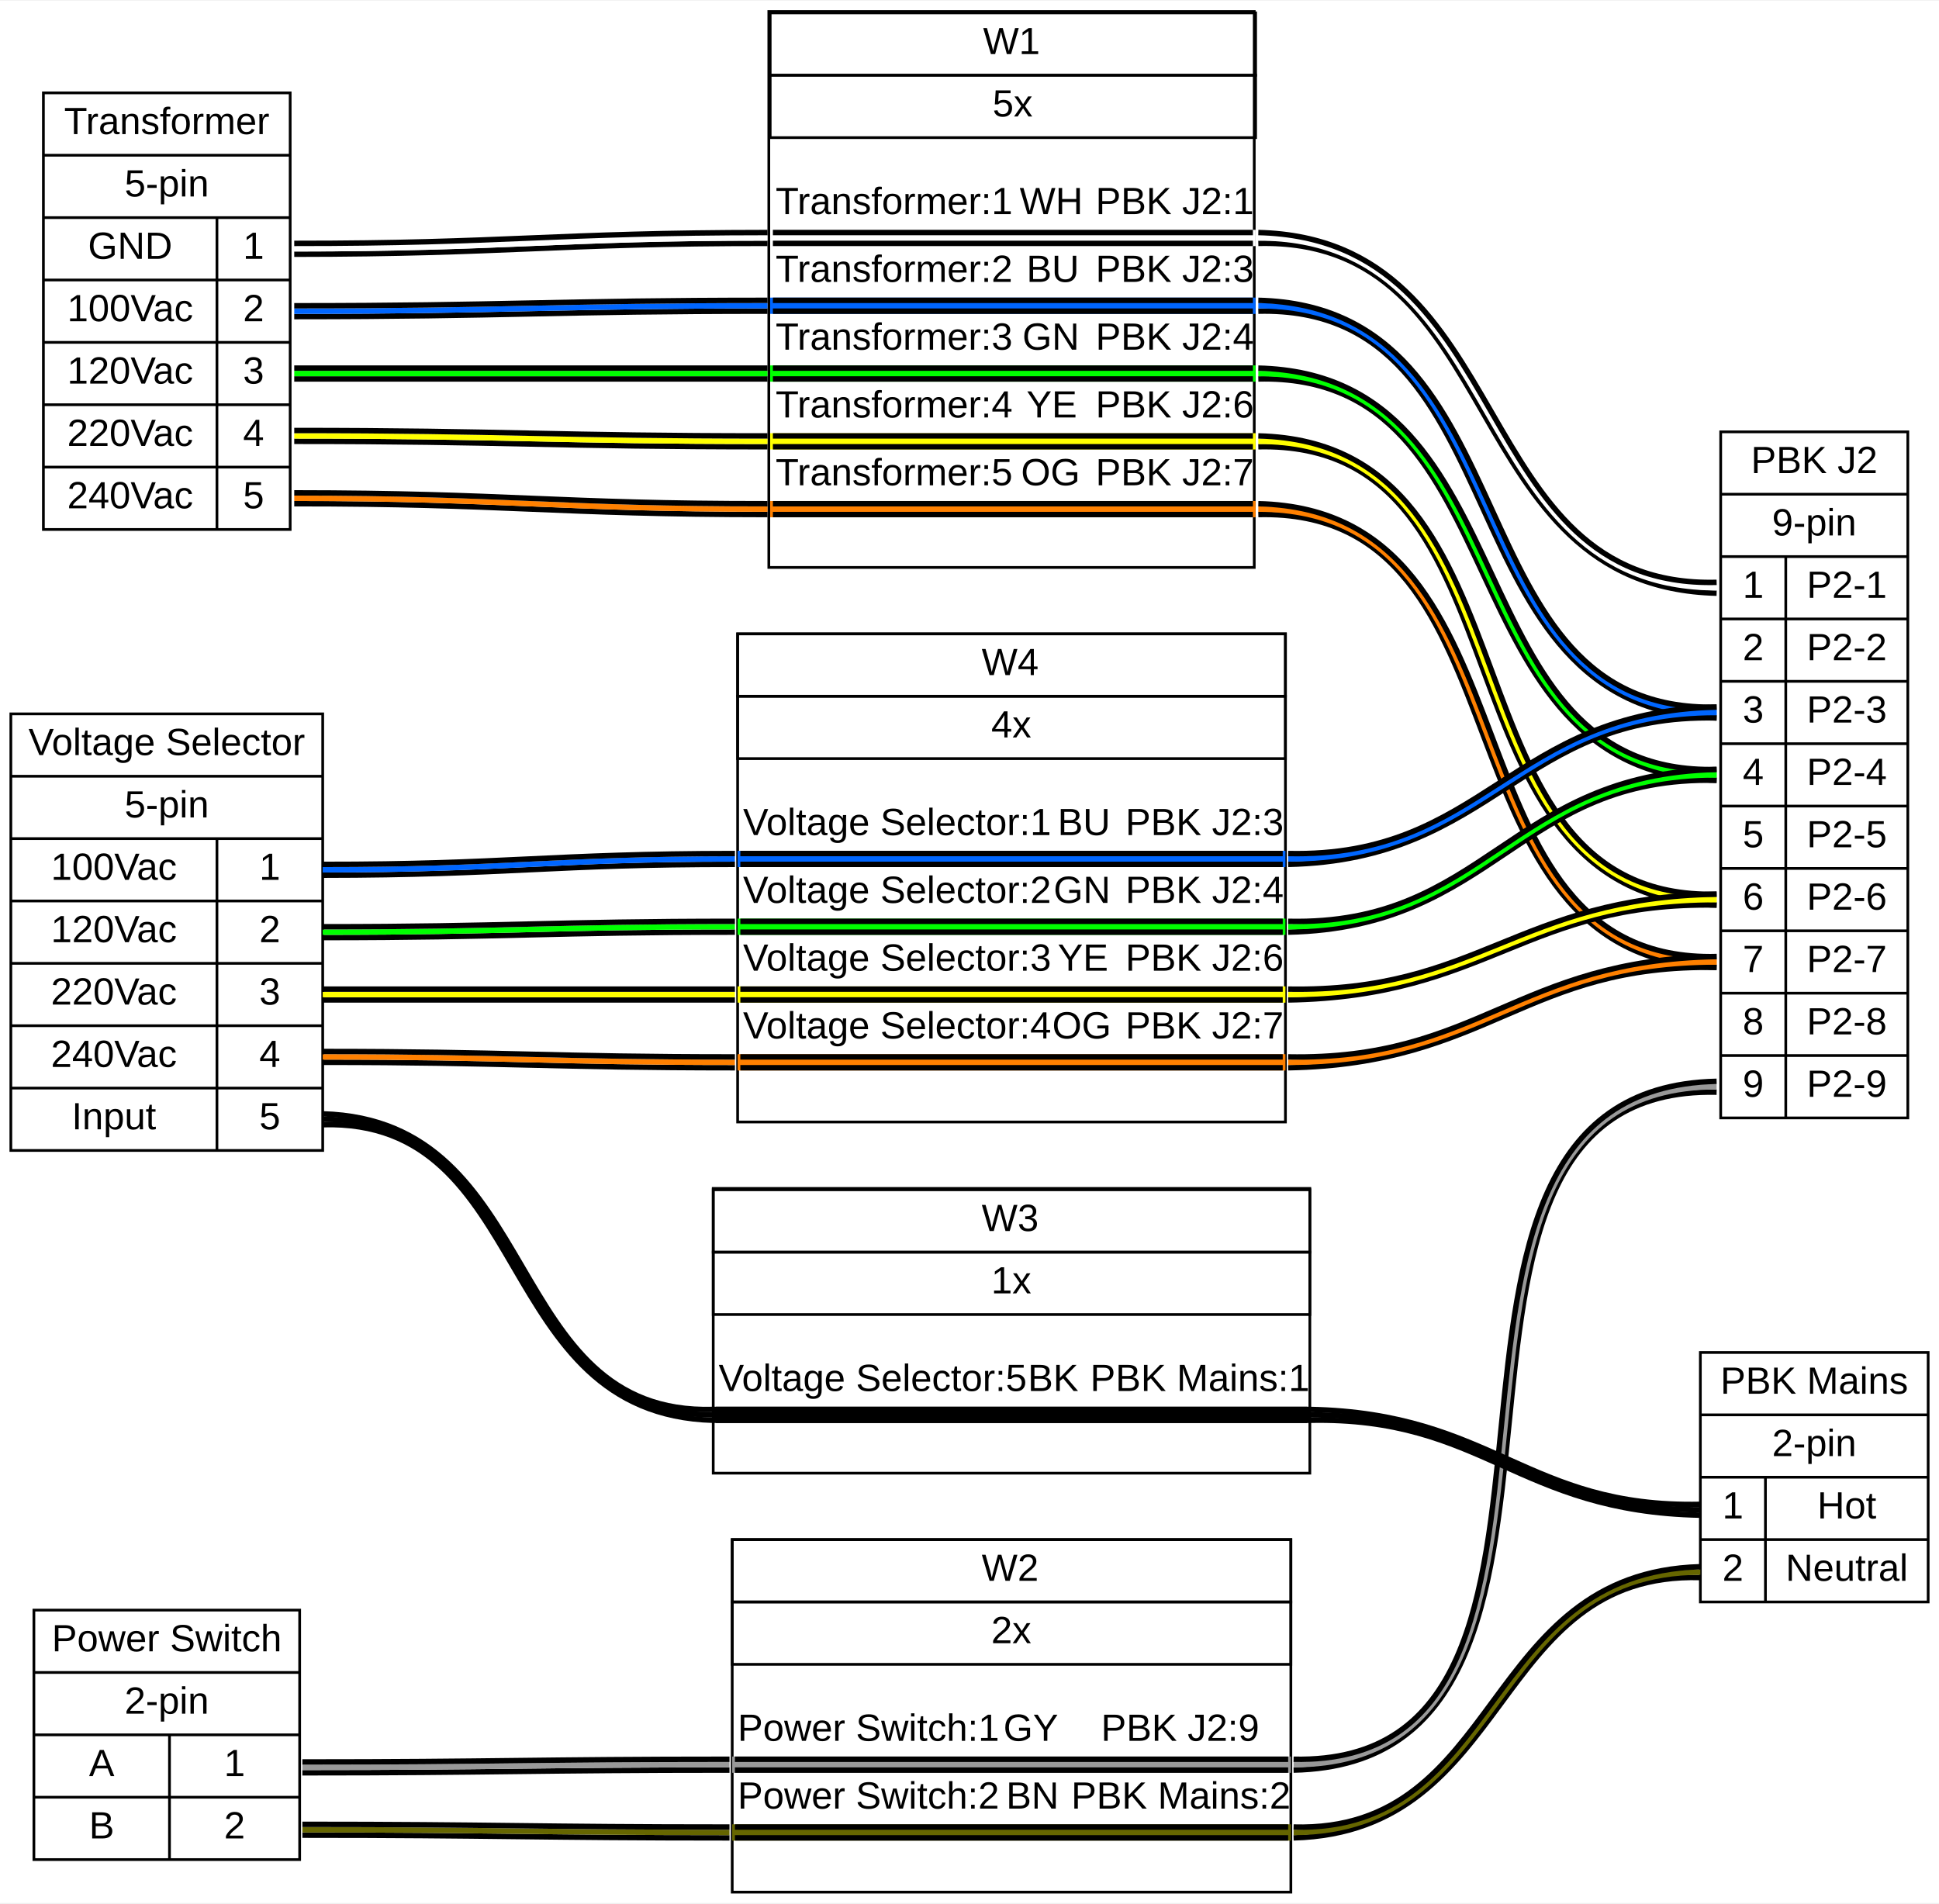
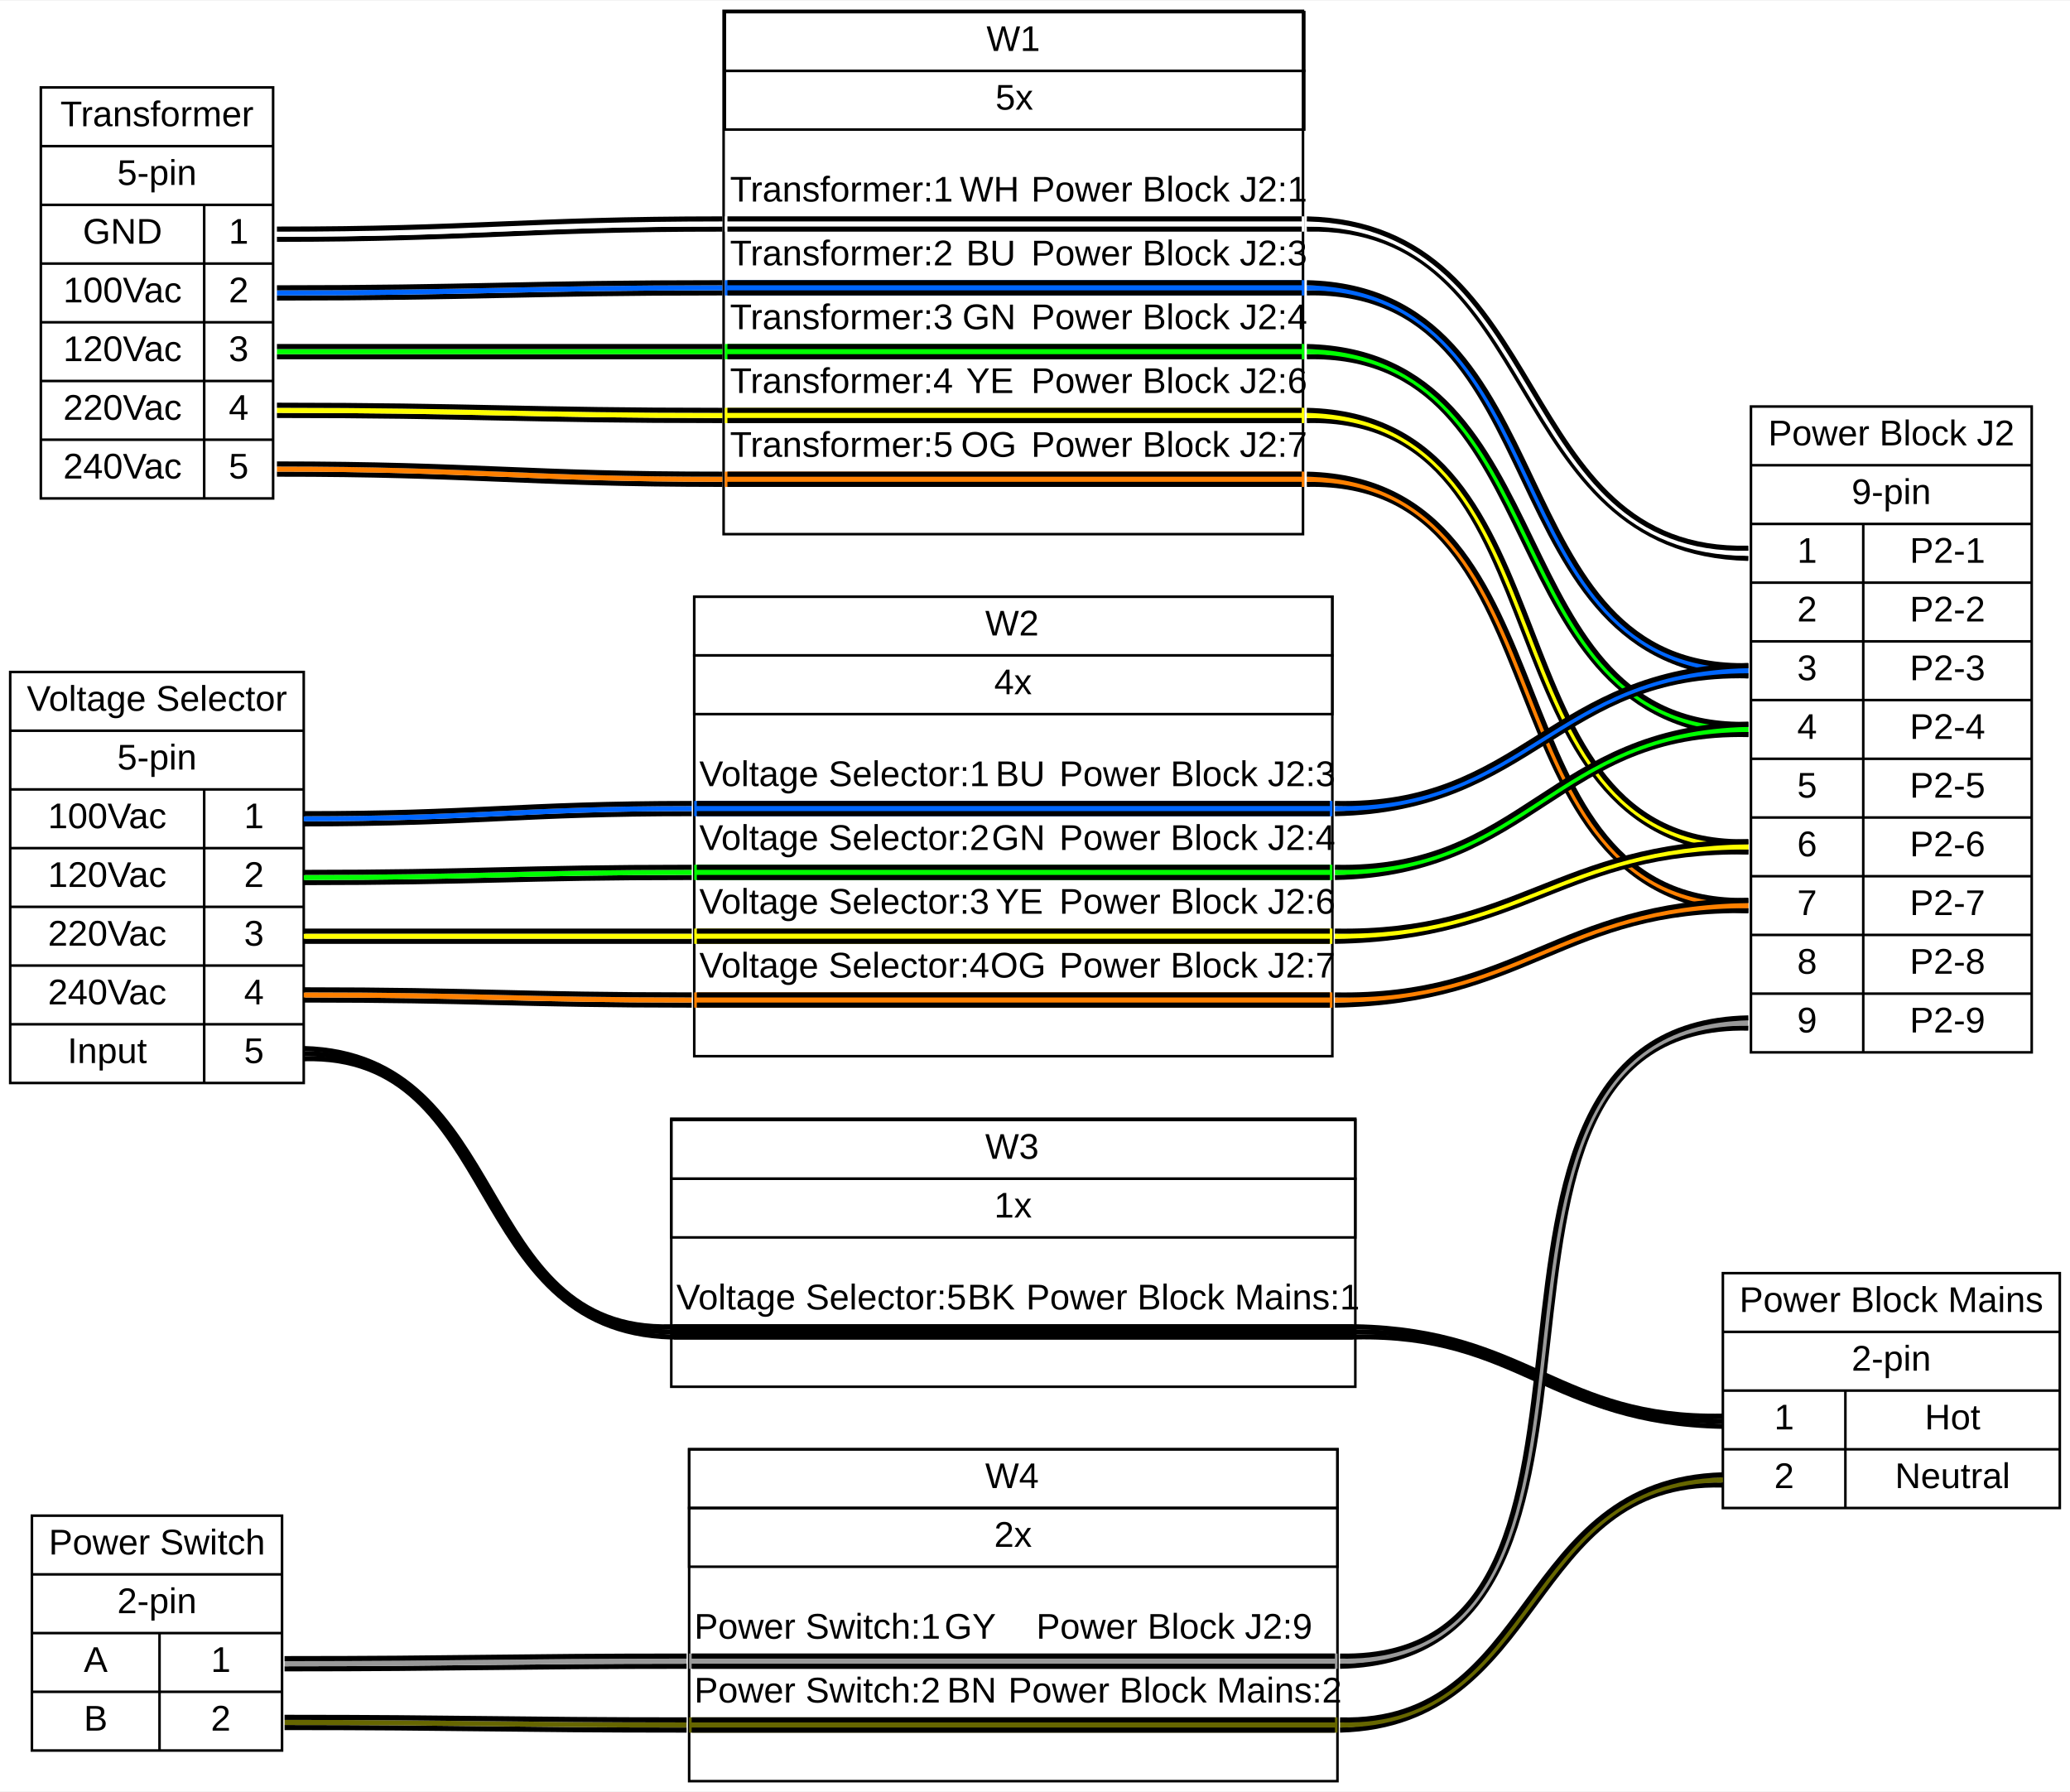
- <svg xmlns="http://www.w3.org/2000/svg" width="715pt" height="702pt" viewBox="0.00 0.00 715.00 701.50">
+ <svg xmlns="http://www.w3.org/2000/svg" width="811pt" height="702pt" viewBox="0.00 0.00 811.00 701.50">
  <g id="graph0" class="graph" transform="scale(1 1) rotate(0) translate(4 697.5)">
-     <polygon fill="white" stroke="transparent" points="-4,4 -4,-697.5 711,-697.5 711,4 -4,4" />
+     <polygon fill="white" stroke="transparent" points="-4,4 -4,-697.5 807,-697.5 807,4 -4,4" />
    <g id="node1" class="node">
-       <polygon fill="white" stroke="black" points="623,-107 623,-199 707,-199 707,-107 623,-107" />
-       <text text-anchor="middle" x="665" y="-183.8" font-family="arial" font-size="14.00">PBK Mains</text>
-       <polyline fill="none" stroke="black" points="623,-176 707,-176 " />
-       <text text-anchor="middle" x="665" y="-160.8" font-family="arial" font-size="14.00">2-pin</text>
-       <polyline fill="none" stroke="black" points="623,-153 707,-153 " />
-       <text text-anchor="middle" x="635" y="-137.8" font-family="arial" font-size="14.00">1</text>
-       <polyline fill="none" stroke="black" points="623,-130 647,-130 " />
-       <text text-anchor="middle" x="635" y="-114.8" font-family="arial" font-size="14.00">2</text>
-       <polyline fill="none" stroke="black" points="647,-107 647,-153 " />
-       <text text-anchor="middle" x="677" y="-137.8" font-family="arial" font-size="14.00">Hot</text>
-       <polyline fill="none" stroke="black" points="647,-130 707,-130 " />
-       <text text-anchor="middle" x="677" y="-114.8" font-family="arial" font-size="14.00">Neutral</text>
+       <polygon fill="white" stroke="black" points="671,-107 671,-199 803,-199 803,-107 671,-107" />
+       <text text-anchor="middle" x="737" y="-183.8" font-family="arial" font-size="14.00">Power Block Mains</text>
+       <polyline fill="none" stroke="black" points="671,-176 803,-176 " />
+       <text text-anchor="middle" x="737" y="-160.8" font-family="arial" font-size="14.00">2-pin</text>
+       <polyline fill="none" stroke="black" points="671,-153 803,-153 " />
+       <text text-anchor="middle" x="695" y="-137.8" font-family="arial" font-size="14.00">1</text>
+       <polyline fill="none" stroke="black" points="671,-130 719,-130 " />
+       <text text-anchor="middle" x="695" y="-114.8" font-family="arial" font-size="14.00">2</text>
+       <polyline fill="none" stroke="black" points="719,-107 719,-153 " />
+       <text text-anchor="middle" x="761" y="-137.8" font-family="arial" font-size="14.00">Hot</text>
+       <polyline fill="none" stroke="black" points="719,-130 803,-130 " />
+       <text text-anchor="middle" x="761" y="-114.8" font-family="arial" font-size="14.00">Neutral</text>
    </g>
    <g id="node2" class="node">
-       <polygon fill="white" stroke="black" points="630.5,-285.5 630.5,-538.5 699.5,-538.5 699.5,-285.5 630.5,-285.5" />
-       <text text-anchor="middle" x="665" y="-523.3" font-family="arial" font-size="14.00">PBK J2</text>
-       <polyline fill="none" stroke="black" points="630.5,-515.5 699.5,-515.5 " />
-       <text text-anchor="middle" x="665" y="-500.3" font-family="arial" font-size="14.00">9-pin</text>
-       <polyline fill="none" stroke="black" points="630.5,-492.5 699.5,-492.5 " />
-       <text text-anchor="middle" x="642.5" y="-477.3" font-family="arial" font-size="14.00">1</text>
-       <polyline fill="none" stroke="black" points="630.5,-469.5 654.5,-469.5 " />
-       <text text-anchor="middle" x="642.5" y="-454.3" font-family="arial" font-size="14.00">2</text>
-       <polyline fill="none" stroke="black" points="630.5,-446.5 654.5,-446.5 " />
-       <text text-anchor="middle" x="642.5" y="-431.3" font-family="arial" font-size="14.00">3</text>
-       <polyline fill="none" stroke="black" points="630.5,-423.5 654.5,-423.5 " />
-       <text text-anchor="middle" x="642.5" y="-408.3" font-family="arial" font-size="14.00">4</text>
-       <polyline fill="none" stroke="black" points="630.5,-400.5 654.5,-400.5 " />
-       <text text-anchor="middle" x="642.5" y="-385.3" font-family="arial" font-size="14.00">5</text>
-       <polyline fill="none" stroke="black" points="630.5,-377.5 654.5,-377.5 " />
-       <text text-anchor="middle" x="642.5" y="-362.3" font-family="arial" font-size="14.00">6</text>
-       <polyline fill="none" stroke="black" points="630.5,-354.5 654.5,-354.5 " />
-       <text text-anchor="middle" x="642.5" y="-339.3" font-family="arial" font-size="14.00">7</text>
-       <polyline fill="none" stroke="black" points="630.5,-331.5 654.5,-331.5 " />
-       <text text-anchor="middle" x="642.5" y="-316.3" font-family="arial" font-size="14.00">8</text>
-       <polyline fill="none" stroke="black" points="630.5,-308.5 654.5,-308.5 " />
-       <text text-anchor="middle" x="642.5" y="-293.3" font-family="arial" font-size="14.00">9</text>
-       <polyline fill="none" stroke="black" points="654.5,-285.5 654.5,-492.5 " />
-       <text text-anchor="middle" x="677" y="-477.3" font-family="arial" font-size="14.00">P2-1</text>
-       <polyline fill="none" stroke="black" points="654.5,-469.5 699.5,-469.5 " />
-       <text text-anchor="middle" x="677" y="-454.3" font-family="arial" font-size="14.00">P2-2</text>
-       <polyline fill="none" stroke="black" points="654.5,-446.5 699.5,-446.5 " />
-       <text text-anchor="middle" x="677" y="-431.3" font-family="arial" font-size="14.00">P2-3</text>
-       <polyline fill="none" stroke="black" points="654.5,-423.5 699.5,-423.5 " />
-       <text text-anchor="middle" x="677" y="-408.3" font-family="arial" font-size="14.00">P2-4</text>
-       <polyline fill="none" stroke="black" points="654.5,-400.5 699.5,-400.5 " />
-       <text text-anchor="middle" x="677" y="-385.3" font-family="arial" font-size="14.00">P2-5</text>
-       <polyline fill="none" stroke="black" points="654.5,-377.5 699.5,-377.5 " />
-       <text text-anchor="middle" x="677" y="-362.3" font-family="arial" font-size="14.00">P2-6</text>
-       <polyline fill="none" stroke="black" points="654.5,-354.5 699.5,-354.5 " />
-       <text text-anchor="middle" x="677" y="-339.3" font-family="arial" font-size="14.00">P2-7</text>
-       <polyline fill="none" stroke="black" points="654.5,-331.5 699.5,-331.5 " />
-       <text text-anchor="middle" x="677" y="-316.3" font-family="arial" font-size="14.00">P2-8</text>
-       <polyline fill="none" stroke="black" points="654.5,-308.5 699.5,-308.5 " />
-       <text text-anchor="middle" x="677" y="-293.3" font-family="arial" font-size="14.00">P2-9</text>
+       <polygon fill="white" stroke="black" points="682,-285.5 682,-538.5 792,-538.5 792,-285.5 682,-285.5" />
+       <text text-anchor="middle" x="737" y="-523.3" font-family="arial" font-size="14.00">Power Block J2</text>
+       <polyline fill="none" stroke="black" points="682,-515.5 792,-515.5 " />
+       <text text-anchor="middle" x="737" y="-500.3" font-family="arial" font-size="14.00">9-pin</text>
+       <polyline fill="none" stroke="black" points="682,-492.5 792,-492.5 " />
+       <text text-anchor="middle" x="704" y="-477.3" font-family="arial" font-size="14.00">1</text>
+       <polyline fill="none" stroke="black" points="682,-469.5 726,-469.5 " />
+       <text text-anchor="middle" x="704" y="-454.3" font-family="arial" font-size="14.00">2</text>
+       <polyline fill="none" stroke="black" points="682,-446.5 726,-446.5 " />
+       <text text-anchor="middle" x="704" y="-431.3" font-family="arial" font-size="14.00">3</text>
+       <polyline fill="none" stroke="black" points="682,-423.5 726,-423.5 " />
+       <text text-anchor="middle" x="704" y="-408.3" font-family="arial" font-size="14.00">4</text>
+       <polyline fill="none" stroke="black" points="682,-400.5 726,-400.5 " />
+       <text text-anchor="middle" x="704" y="-385.3" font-family="arial" font-size="14.00">5</text>
+       <polyline fill="none" stroke="black" points="682,-377.5 726,-377.5 " />
+       <text text-anchor="middle" x="704" y="-362.3" font-family="arial" font-size="14.00">6</text>
+       <polyline fill="none" stroke="black" points="682,-354.5 726,-354.5 " />
+       <text text-anchor="middle" x="704" y="-339.3" font-family="arial" font-size="14.00">7</text>
+       <polyline fill="none" stroke="black" points="682,-331.5 726,-331.5 " />
+       <text text-anchor="middle" x="704" y="-316.3" font-family="arial" font-size="14.00">8</text>
+       <polyline fill="none" stroke="black" points="682,-308.5 726,-308.5 " />
+       <text text-anchor="middle" x="704" y="-293.3" font-family="arial" font-size="14.00">9</text>
+       <polyline fill="none" stroke="black" points="726,-285.5 726,-492.5 " />
+       <text text-anchor="middle" x="759" y="-477.3" font-family="arial" font-size="14.00">P2-1</text>
+       <polyline fill="none" stroke="black" points="726,-469.5 792,-469.5 " />
+       <text text-anchor="middle" x="759" y="-454.3" font-family="arial" font-size="14.00">P2-2</text>
+       <polyline fill="none" stroke="black" points="726,-446.5 792,-446.5 " />
+       <text text-anchor="middle" x="759" y="-431.3" font-family="arial" font-size="14.00">P2-3</text>
+       <polyline fill="none" stroke="black" points="726,-423.5 792,-423.5 " />
+       <text text-anchor="middle" x="759" y="-408.3" font-family="arial" font-size="14.00">P2-4</text>
+       <polyline fill="none" stroke="black" points="726,-400.5 792,-400.5 " />
+       <text text-anchor="middle" x="759" y="-385.3" font-family="arial" font-size="14.00">P2-5</text>
+       <polyline fill="none" stroke="black" points="726,-377.5 792,-377.5 " />
+       <text text-anchor="middle" x="759" y="-362.3" font-family="arial" font-size="14.00">P2-6</text>
+       <polyline fill="none" stroke="black" points="726,-354.5 792,-354.5 " />
+       <text text-anchor="middle" x="759" y="-339.3" font-family="arial" font-size="14.00">P2-7</text>
+       <polyline fill="none" stroke="black" points="726,-331.5 792,-331.5 " />
+       <text text-anchor="middle" x="759" y="-316.3" font-family="arial" font-size="14.00">P2-8</text>
+       <polyline fill="none" stroke="black" points="726,-308.5 792,-308.5 " />
+       <text text-anchor="middle" x="759" y="-293.3" font-family="arial" font-size="14.00">P2-9</text>
    </g>
    <g id="node3" class="node">
      <polygon fill="white" stroke="black" points="12,-502.5 12,-663.5 103,-663.5 103,-502.5 12,-502.5" />
      <text text-anchor="middle" x="57.5" y="-648.3" font-family="arial" font-size="14.00">Transformer</text>
      <polyline fill="none" stroke="black" points="12,-640.5 103,-640.5 " />
      <text text-anchor="middle" x="57.5" y="-625.3" font-family="arial" font-size="14.00">5-pin</text>
      <polyline fill="none" stroke="black" points="12,-617.5 103,-617.5 " />
      <text text-anchor="middle" x="44" y="-602.3" font-family="arial" font-size="14.00">GND</text>
      <polyline fill="none" stroke="black" points="12,-594.5 76,-594.5 " />
      <text text-anchor="middle" x="44" y="-579.3" font-family="arial" font-size="14.00">100Vac</text>
      <polyline fill="none" stroke="black" points="12,-571.5 76,-571.5 " />
      <text text-anchor="middle" x="44" y="-556.3" font-family="arial" font-size="14.00">120Vac</text>
      <polyline fill="none" stroke="black" points="12,-548.5 76,-548.5 " />
      <text text-anchor="middle" x="44" y="-533.3" font-family="arial" font-size="14.00">220Vac</text>
      <polyline fill="none" stroke="black" points="12,-525.5 76,-525.5 " />
      <text text-anchor="middle" x="44" y="-510.3" font-family="arial" font-size="14.00">240Vac</text>
      <polyline fill="none" stroke="black" points="76,-502.5 76,-617.5 " />
      <text text-anchor="middle" x="89.5" y="-602.3" font-family="arial" font-size="14.00">1</text>
      <polyline fill="none" stroke="black" points="76,-594.5 103,-594.5 " />
      <text text-anchor="middle" x="89.5" y="-579.3" font-family="arial" font-size="14.00">2</text>
      <polyline fill="none" stroke="black" points="76,-571.5 103,-571.5 " />
      <text text-anchor="middle" x="89.5" y="-556.3" font-family="arial" font-size="14.00">3</text>
      <polyline fill="none" stroke="black" points="76,-548.5 103,-548.5 " />
      <text text-anchor="middle" x="89.5" y="-533.3" font-family="arial" font-size="14.00">4</text>
      <polyline fill="none" stroke="black" points="76,-525.5 103,-525.5 " />
      <text text-anchor="middle" x="89.5" y="-510.3" font-family="arial" font-size="14.00">5</text>
    </g>
    <g id="node6" class="node">
-       <polygon fill="none" stroke="black" points="458.5,-693.5 279.5,-693.5 279.5,-488.5 458.5,-488.5 458.5,-693.5" />
-       <polygon fill="none" stroke="black" points="280,-670 280,-693 459,-693 459,-670 280,-670" />
-       <text text-anchor="start" x="358.5" y="-677.8" font-family="arial" font-size="14.00">W1</text>
-       <polygon fill="none" stroke="black" points="280,-647 280,-670 459,-670 459,-647 280,-647" />
-       <text text-anchor="start" x="362" y="-654.8" font-family="arial" font-size="14.00">5x</text>
-       <text text-anchor="start" x="367.5" y="-635.8" font-family="arial" font-size="14.00"> </text>
+       <polygon fill="none" stroke="black" points="506.5,-693.5 279.5,-693.5 279.5,-488.5 506.5,-488.5 506.5,-693.5" />
+       <polygon fill="none" stroke="black" points="280,-670 280,-693 507,-693 507,-670 280,-670" />
+       <text text-anchor="start" x="382.5" y="-677.8" font-family="arial" font-size="14.00">W1</text>
+       <polygon fill="none" stroke="black" points="280,-647 280,-670 507,-670 507,-647 280,-647" />
+       <text text-anchor="start" x="386" y="-654.8" font-family="arial" font-size="14.00">5x</text>
+       <text text-anchor="start" x="391.5" y="-635.8" font-family="arial" font-size="14.00"> </text>
      <text text-anchor="start" x="282" y="-618.8" font-family="arial" font-size="14.00">Transformer:1</text>
      <text text-anchor="start" x="372" y="-618.8" font-family="arial" font-size="14.00">WH</text>
-       <text text-anchor="start" x="400" y="-618.8" font-family="arial" font-size="14.00">PBK J2:1</text>
-       <polygon fill="#ffffff" stroke="transparent" points="280,-607 280,-613 459,-613 459,-607 280,-607" />
-       <polyline fill="none" stroke="black" stroke-width="2" points="281,-608 458,-608 " />
-       <polyline fill="none" stroke="black" stroke-width="2" points="458,-612 281,-612 " />
+       <text text-anchor="start" x="400" y="-618.8" font-family="arial" font-size="14.00">Power Block J2:1</text>
+       <polygon fill="#ffffff" stroke="transparent" points="280,-607 280,-613 507,-613 507,-607 280,-607" />
+       <polyline fill="none" stroke="black" stroke-width="2" points="281,-608 506,-608 " />
+       <polyline fill="none" stroke="black" stroke-width="2" points="506,-612 281,-612 " />
      <text text-anchor="start" x="282" y="-593.8" font-family="arial" font-size="14.00">Transformer:2</text>
      <text text-anchor="start" x="374.5" y="-593.8" font-family="arial" font-size="14.00">BU</text>
-       <text text-anchor="start" x="400" y="-593.8" font-family="arial" font-size="14.00">PBK J2:3</text>
-       <polygon fill="#0066ff" stroke="transparent" stroke-width="2" points="280,-582 280,-588 459,-588 459,-582 280,-582" />
-       <polyline fill="none" stroke="black" stroke-width="2" points="281,-583 458,-583 " />
-       <polyline fill="none" stroke="black" stroke-width="2" points="458,-587 281,-587 " />
+       <text text-anchor="start" x="400" y="-593.8" font-family="arial" font-size="14.00">Power Block J2:3</text>
+       <polygon fill="#0066ff" stroke="transparent" stroke-width="2" points="280,-582 280,-588 507,-588 507,-582 280,-582" />
+       <polyline fill="none" stroke="black" stroke-width="2" points="281,-583 506,-583 " />
+       <polyline fill="none" stroke="black" stroke-width="2" points="506,-587 281,-587 " />
      <text text-anchor="start" x="282" y="-568.8" font-family="arial" font-size="14.00">Transformer:3</text>
      <text text-anchor="start" x="373" y="-568.8" font-family="arial" font-size="14.00">GN</text>
-       <text text-anchor="start" x="400" y="-568.8" font-family="arial" font-size="14.00">PBK J2:4</text>
-       <polygon fill="#00ff00" stroke="transparent" stroke-width="2" points="280,-557 280,-563 459,-563 459,-557 280,-557" />
-       <polyline fill="none" stroke="black" stroke-width="2" points="281,-558 458,-558 " />
-       <polyline fill="none" stroke="black" stroke-width="2" points="458,-562 281,-562 " />
+       <text text-anchor="start" x="400" y="-568.8" font-family="arial" font-size="14.00">Power Block J2:4</text>
+       <polygon fill="#00ff00" stroke="transparent" stroke-width="2" points="280,-557 280,-563 507,-563 507,-557 280,-557" />
+       <polyline fill="none" stroke="black" stroke-width="2" points="281,-558 506,-558 " />
+       <polyline fill="none" stroke="black" stroke-width="2" points="506,-562 281,-562 " />
      <text text-anchor="start" x="282" y="-543.8" font-family="arial" font-size="14.00">Transformer:4</text>
      <text text-anchor="start" x="374.5" y="-543.8" font-family="arial" font-size="14.00">YE</text>
-       <text text-anchor="start" x="400" y="-543.8" font-family="arial" font-size="14.00">PBK J2:6</text>
-       <polygon fill="#ffff00" stroke="transparent" stroke-width="2" points="280,-532 280,-538 459,-538 459,-532 280,-532" />
-       <polyline fill="none" stroke="black" stroke-width="2" points="281,-533 458,-533 " />
-       <polyline fill="none" stroke="black" stroke-width="2" points="458,-537 281,-537 " />
+       <text text-anchor="start" x="400" y="-543.8" font-family="arial" font-size="14.00">Power Block J2:6</text>
+       <polygon fill="#ffff00" stroke="transparent" stroke-width="2" points="280,-532 280,-538 507,-538 507,-532 280,-532" />
+       <polyline fill="none" stroke="black" stroke-width="2" points="281,-533 506,-533 " />
+       <polyline fill="none" stroke="black" stroke-width="2" points="506,-537 281,-537 " />
      <text text-anchor="start" x="282" y="-518.8" font-family="arial" font-size="14.00">Transformer:5</text>
      <text text-anchor="start" x="372.5" y="-518.8" font-family="arial" font-size="14.00">OG</text>
-       <text text-anchor="start" x="400" y="-518.8" font-family="arial" font-size="14.00">PBK J2:7</text>
-       <polygon fill="#ff8000" stroke="transparent" stroke-width="2" points="280,-507 280,-513 459,-513 459,-507 280,-507" />
-       <polyline fill="none" stroke="black" stroke-width="2" points="281,-508 458,-508 " />
-       <polyline fill="none" stroke="black" stroke-width="2" points="458,-512 281,-512 " />
+       <text text-anchor="start" x="400" y="-518.8" font-family="arial" font-size="14.00">Power Block J2:7</text>
+       <polygon fill="#ff8000" stroke="transparent" stroke-width="2" points="280,-507 280,-513 507,-513 507,-507 280,-507" />
+       <polyline fill="none" stroke="black" stroke-width="2" points="281,-508 506,-508 " />
+       <polyline fill="none" stroke="black" stroke-width="2" points="506,-512 281,-512 " />
      <text text-anchor="start" x="323" y="-493.8" font-family="arial" font-size="14.00"> </text>
    </g>
    <g id="edge1" class="edge">
      <path fill="none" stroke="#000000" stroke-width="2" d="M104.5,-604C182.48,-604.04 201.83,-608.04 279,-608" />
      <path fill="none" stroke="#ffffff" stroke-width="2" d="M104.5,-606C182.08,-606 201.42,-610 279,-610" />
      <path fill="none" stroke="#000000" stroke-width="2" d="M104.5,-608C181.67,-607.96 201.02,-611.96 279,-612" />
    </g>
    <g id="edge3" class="edge">
      <path fill="none" stroke="#000000" stroke-width="2" d="M104.5,-581C182.27,-581.01 201.64,-583.01 279,-583" />
      <path fill="none" stroke="#0066ff" stroke-width="2" d="M104.5,-583C182.06,-583 201.44,-585 279,-585" />
      <path fill="none" stroke="#000000" stroke-width="2" d="M104.5,-585C181.86,-584.99 201.23,-586.99 279,-587" />
    </g>
    <g id="edge5" class="edge">
      <path fill="none" stroke="#000000" stroke-width="2" d="M104.5,-558C182.06,-558 201.44,-558 279,-558" />
      <path fill="none" stroke="#00ff00" stroke-width="2" d="M104.5,-560C182.06,-560 201.44,-560 279,-560" />
      <path fill="none" stroke="#000000" stroke-width="2" d="M104.5,-562C182.06,-562 201.44,-562 279,-562" />
    </g>
    <g id="edge7" class="edge">
      <path fill="none" stroke="#000000" stroke-width="2" d="M104.5,-535C181.86,-535.01 201.23,-533.01 279,-533" />
      <path fill="none" stroke="#ffff00" stroke-width="2" d="M104.5,-537C182.06,-537 201.44,-535 279,-535" />
      <path fill="none" stroke="#000000" stroke-width="2" d="M104.5,-539C182.27,-538.99 201.64,-536.99 279,-537" />
    </g>
    <g id="edge9" class="edge">
      <path fill="none" stroke="#000000" stroke-width="2" d="M104.5,-512C181.67,-512.04 201.02,-508.04 279,-508" />
      <path fill="none" stroke="#ff8000" stroke-width="2" d="M104.5,-514C182.08,-514 201.42,-510 279,-510" />
      <path fill="none" stroke="#000000" stroke-width="2" d="M104.5,-516C182.48,-515.96 201.83,-511.96 279,-512" />
    </g>
    <g id="node4" class="node">
      <polygon fill="white" stroke="black" points="8.5,-12 8.5,-104 106.5,-104 106.5,-12 8.5,-12" />
      <text text-anchor="middle" x="57.5" y="-88.8" font-family="arial" font-size="14.00">Power Switch</text>
      <polyline fill="none" stroke="black" points="8.5,-81 106.5,-81 " />
      <text text-anchor="middle" x="57.5" y="-65.8" font-family="arial" font-size="14.00">2-pin</text>
      <polyline fill="none" stroke="black" points="8.5,-58 106.5,-58 " />
      <text text-anchor="middle" x="33.5" y="-42.8" font-family="arial" font-size="14.00">A</text>
      <polyline fill="none" stroke="black" points="8.5,-35 58.5,-35 " />
      <text text-anchor="middle" x="33.5" y="-19.8" font-family="arial" font-size="14.00">B</text>
      <polyline fill="none" stroke="black" points="58.5,-12 58.5,-58 " />
      <text text-anchor="middle" x="82.5" y="-42.8" font-family="arial" font-size="14.00">1</text>
      <polyline fill="none" stroke="black" points="58.5,-35 106.5,-35 " />
      <text text-anchor="middle" x="82.5" y="-19.8" font-family="arial" font-size="14.00">2</text>
    </g>
-     <g id="node7" class="node">
-       <polygon fill="none" stroke="black" points="472,-130 266,-130 266,0 472,0 472,-130" />
-       <polygon fill="none" stroke="black" points="266,-107 266,-130 472,-130 472,-107 266,-107" />
-       <text text-anchor="start" x="358" y="-114.8" font-family="arial" font-size="14.00">W2</text>
-       <polygon fill="none" stroke="black" points="266,-84 266,-107 472,-107 472,-84 266,-84" />
-       <text text-anchor="start" x="361.5" y="-91.8" font-family="arial" font-size="14.00">2x</text>
-       <text text-anchor="start" x="367" y="-72.8" font-family="arial" font-size="14.00"> </text>
+     <g id="node9" class="node">
+       <polygon fill="none" stroke="black" points="520,-130 266,-130 266,0 520,0 520,-130" />
+       <polygon fill="none" stroke="black" points="266,-107 266,-130 520,-130 520,-107 266,-107" />
+       <text text-anchor="start" x="382" y="-114.8" font-family="arial" font-size="14.00">W4</text>
+       <polygon fill="none" stroke="black" points="266,-84 266,-107 520,-107 520,-84 266,-84" />
+       <text text-anchor="start" x="385.5" y="-91.8" font-family="arial" font-size="14.00">2x</text>
+       <text text-anchor="start" x="391" y="-72.8" font-family="arial" font-size="14.00"> </text>
      <text text-anchor="start" x="268" y="-55.8" font-family="arial" font-size="14.00">Power Switch:1</text>
      <text text-anchor="start" x="366" y="-55.8" font-family="arial" font-size="14.00">GY</text>
-       <text text-anchor="start" x="402" y="-55.8" font-family="arial" font-size="14.00">PBK J2:9</text>
-       <polygon fill="#999999" stroke="transparent" points="266,-44 266,-50 472,-50 472,-44 266,-44" />
-       <polyline fill="none" stroke="black" stroke-width="2" points="267,-45 471,-45 " />
-       <polyline fill="none" stroke="black" stroke-width="2" points="471,-49 267,-49 " />
+       <text text-anchor="start" x="402" y="-55.8" font-family="arial" font-size="14.00">Power Block J2:9</text>
+       <polygon fill="#999999" stroke="transparent" points="266,-44 266,-50 520,-50 520,-44 266,-44" />
+       <polyline fill="none" stroke="black" stroke-width="2" points="267,-45 519,-45 " />
+       <polyline fill="none" stroke="black" stroke-width="2" points="519,-49 267,-49 " />
      <text text-anchor="start" x="268" y="-30.8" font-family="arial" font-size="14.00">Power Switch:2</text>
      <text text-anchor="start" x="367" y="-30.8" font-family="arial" font-size="14.00">BN</text>
-       <text text-anchor="start" x="391" y="-30.8" font-family="arial" font-size="14.00">PBK Mains:2</text>
-       <polygon fill="#666600" stroke="transparent" stroke-width="2" points="266,-19 266,-25 472,-25 472,-19 266,-19" />
-       <polyline fill="none" stroke="black" stroke-width="2" points="267,-20 471,-20 " />
-       <polyline fill="none" stroke="black" stroke-width="2" points="471,-24 267,-24 " />
+       <text text-anchor="start" x="391" y="-30.8" font-family="arial" font-size="14.00">Power Block Mains:2</text>
+       <polygon fill="#666600" stroke="transparent" stroke-width="2" points="266,-19 266,-25 520,-25 520,-19 266,-19" />
+       <polyline fill="none" stroke="black" stroke-width="2" points="267,-20 519,-20 " />
+       <polyline fill="none" stroke="black" stroke-width="2" points="519,-24 267,-24 " />
      <text text-anchor="start" x="313" y="-5.8" font-family="arial" font-size="14.00"> </text>
    </g>
-     <g id="edge11" class="edge">
+     <g id="edge21" class="edge">
      <path fill="none" stroke="#000000" stroke-width="2" d="M107.5,-44C177.62,-44 195.11,-45 265,-45" />
      <path fill="none" stroke="#999999" stroke-width="2" d="M107.5,-46C177.5,-46 195,-47 265,-47" />
      <path fill="none" stroke="#000000" stroke-width="2" d="M107.5,-48C177.39,-48 194.88,-49 265,-49" />
    </g>
-     <g id="edge13" class="edge">
+     <g id="edge23" class="edge">
      <path fill="none" stroke="#000000" stroke-width="2" d="M107.5,-21C177.39,-21 194.88,-20 265,-20" />
      <path fill="none" stroke="#666600" stroke-width="2" d="M107.5,-23C177.5,-23 195,-22 265,-22" />
      <path fill="none" stroke="#000000" stroke-width="2" d="M107.5,-25C177.62,-25 195.11,-24 265,-24" />
    </g>
    <g id="node5" class="node">
      <polygon fill="white" stroke="black" points="0,-273.5 0,-434.5 115,-434.5 115,-273.5 0,-273.5" />
      <text text-anchor="middle" x="57.5" y="-419.3" font-family="arial" font-size="14.00">Voltage Selector</text>
      <polyline fill="none" stroke="black" points="0,-411.5 115,-411.5 " />
      <text text-anchor="middle" x="57.5" y="-396.3" font-family="arial" font-size="14.00">5-pin</text>
      <polyline fill="none" stroke="black" points="0,-388.5 115,-388.5 " />
      <text text-anchor="middle" x="38" y="-373.3" font-family="arial" font-size="14.00">100Vac</text>
      <polyline fill="none" stroke="black" points="0,-365.5 76,-365.5 " />
      <text text-anchor="middle" x="38" y="-350.3" font-family="arial" font-size="14.00">120Vac</text>
      <polyline fill="none" stroke="black" points="0,-342.5 76,-342.5 " />
      <text text-anchor="middle" x="38" y="-327.3" font-family="arial" font-size="14.00">220Vac</text>
      <polyline fill="none" stroke="black" points="0,-319.5 76,-319.5 " />
      <text text-anchor="middle" x="38" y="-304.3" font-family="arial" font-size="14.00">240Vac</text>
      <polyline fill="none" stroke="black" points="0,-296.5 76,-296.5 " />
      <text text-anchor="middle" x="38" y="-281.3" font-family="arial" font-size="14.00">Input</text>
      <polyline fill="none" stroke="black" points="76,-273.5 76,-388.5 " />
      <text text-anchor="middle" x="95.5" y="-373.3" font-family="arial" font-size="14.00">1</text>
      <polyline fill="none" stroke="black" points="76,-365.5 115,-365.5 " />
      <text text-anchor="middle" x="95.5" y="-350.3" font-family="arial" font-size="14.00">2</text>
      <polyline fill="none" stroke="black" points="76,-342.5 115,-342.5 " />
      <text text-anchor="middle" x="95.5" y="-327.3" font-family="arial" font-size="14.00">3</text>
      <polyline fill="none" stroke="black" points="76,-319.5 115,-319.5 " />
      <text text-anchor="middle" x="95.5" y="-304.3" font-family="arial" font-size="14.00">4</text>
      <polyline fill="none" stroke="black" points="76,-296.5 115,-296.5 " />
      <text text-anchor="middle" x="95.5" y="-281.3" font-family="arial" font-size="14.00">5</text>
    </g>
+     <g id="node7" class="node">
+       <polygon fill="none" stroke="black" points="518,-464 268,-464 268,-284 518,-284 518,-464" />
+       <polygon fill="none" stroke="black" points="268,-441 268,-464 518,-464 518,-441 268,-441" />
+       <text text-anchor="start" x="382" y="-448.8" font-family="arial" font-size="14.00">W2</text>
+       <polygon fill="none" stroke="black" points="268,-418 268,-441 518,-441 518,-418 268,-418" />
+       <text text-anchor="start" x="385.5" y="-425.8" font-family="arial" font-size="14.00">4x</text>
+       <text text-anchor="start" x="391" y="-406.8" font-family="arial" font-size="14.00"> </text>
+       <text text-anchor="start" x="270" y="-389.8" font-family="arial" font-size="14.00">Voltage Selector:1</text>
+       <text text-anchor="start" x="386" y="-389.8" font-family="arial" font-size="14.00">BU</text>
+       <text text-anchor="start" x="411" y="-389.8" font-family="arial" font-size="14.00">Power Block J2:3</text>
+       <polygon fill="#0066ff" stroke="transparent" points="268,-378 268,-384 518,-384 518,-378 268,-378" />
+       <polyline fill="none" stroke="black" stroke-width="2" points="269,-379 517,-379 " />
+       <polyline fill="none" stroke="black" stroke-width="2" points="517,-383 269,-383 " />
+       <text text-anchor="start" x="270" y="-364.8" font-family="arial" font-size="14.00">Voltage Selector:2</text>
+       <text text-anchor="start" x="384.5" y="-364.8" font-family="arial" font-size="14.00">GN</text>
+       <text text-anchor="start" x="411" y="-364.8" font-family="arial" font-size="14.00">Power Block J2:4</text>
+       <polygon fill="#00ff00" stroke="transparent" stroke-width="2" points="268,-353 268,-359 518,-359 518,-353 268,-353" />
+       <polyline fill="none" stroke="black" stroke-width="2" points="269,-354 517,-354 " />
+       <polyline fill="none" stroke="black" stroke-width="2" points="517,-358 269,-358 " />
+       <text text-anchor="start" x="270" y="-339.8" font-family="arial" font-size="14.00">Voltage Selector:3</text>
+       <text text-anchor="start" x="386" y="-339.8" font-family="arial" font-size="14.00">YE</text>
+       <text text-anchor="start" x="411" y="-339.8" font-family="arial" font-size="14.00">Power Block J2:6</text>
+       <polygon fill="#ffff00" stroke="transparent" stroke-width="2" points="268,-328 268,-334 518,-334 518,-328 268,-328" />
+       <polyline fill="none" stroke="black" stroke-width="2" points="269,-329 517,-329 " />
+       <polyline fill="none" stroke="black" stroke-width="2" points="517,-333 269,-333 " />
+       <text text-anchor="start" x="270" y="-314.8" font-family="arial" font-size="14.00">Voltage Selector:4</text>
+       <text text-anchor="start" x="384" y="-314.8" font-family="arial" font-size="14.00">OG</text>
+       <text text-anchor="start" x="411" y="-314.8" font-family="arial" font-size="14.00">Power Block J2:7</text>
+       <polygon fill="#ff8000" stroke="transparent" stroke-width="2" points="268,-303 268,-309 518,-309 518,-303 268,-303" />
+       <polyline fill="none" stroke="black" stroke-width="2" points="269,-304 517,-304 " />
+       <polyline fill="none" stroke="black" stroke-width="2" points="517,-308 269,-308 " />
+       <text text-anchor="start" x="323" y="-289.8" font-family="arial" font-size="14.00"> </text>
+     </g>
+     <g id="edge11" class="edge">
+       <path fill="none" stroke="#000000" stroke-width="2" d="M115,-375C183.04,-375.05 199.88,-379.05 267,-379" />
+       <path fill="none" stroke="#0066ff" stroke-width="2" d="M115,-377C182.58,-377 199.42,-381 267,-381" />
+       <path fill="none" stroke="#000000" stroke-width="2" d="M115,-379C182.12,-378.95 198.96,-382.95 267,-383" />
+     </g>
+     <g id="edge13" class="edge">
+       <path fill="none" stroke="#000000" stroke-width="2" d="M115,-352C182.8,-352.01 199.67,-354.01 267,-354" />
+       <path fill="none" stroke="#00ff00" stroke-width="2" d="M115,-354C182.56,-354 199.44,-356 267,-356" />
+       <path fill="none" stroke="#000000" stroke-width="2" d="M115,-356C182.33,-355.99 199.2,-357.99 267,-358" />
+     </g>
+     <g id="edge15" class="edge">
+       <path fill="none" stroke="#000000" stroke-width="2" d="M115,-329C182.56,-329 199.44,-329 267,-329" />
+       <path fill="none" stroke="#ffff00" stroke-width="2" d="M115,-331C182.56,-331 199.44,-331 267,-331" />
+       <path fill="none" stroke="#000000" stroke-width="2" d="M115,-333C182.56,-333 199.44,-333 267,-333" />
+     </g>
+     <g id="edge17" class="edge">
+       <path fill="none" stroke="#000000" stroke-width="2" d="M115,-306C182.33,-306.01 199.2,-304.01 267,-304" />
+       <path fill="none" stroke="#ff8000" stroke-width="2" d="M115,-308C182.56,-308 199.44,-306 267,-306" />
+       <path fill="none" stroke="#000000" stroke-width="2" d="M115,-310C182.8,-309.99 199.67,-307.99 267,-308" />
+     </g>
    <g id="node8" class="node">
-       <polygon fill="none" stroke="black" points="479,-259.5 259,-259.5 259,-154.5 479,-154.5 479,-259.5" />
-       <polygon fill="none" stroke="black" points="259,-236 259,-259 479,-259 479,-236 259,-236" />
-       <text text-anchor="start" x="358" y="-243.8" font-family="arial" font-size="14.00">W3</text>
-       <polygon fill="none" stroke="black" points="259,-213 259,-236 479,-236 479,-213 259,-213" />
-       <text text-anchor="start" x="361.5" y="-220.8" font-family="arial" font-size="14.00">1x</text>
-       <text text-anchor="start" x="367" y="-201.8" font-family="arial" font-size="14.00"> </text>
+       <polygon fill="none" stroke="black" points="527,-259.5 259,-259.5 259,-154.5 527,-154.5 527,-259.5" />
+       <polygon fill="none" stroke="black" points="259,-236 259,-259 527,-259 527,-236 259,-236" />
+       <text text-anchor="start" x="382" y="-243.8" font-family="arial" font-size="14.00">W3</text>
+       <polygon fill="none" stroke="black" points="259,-213 259,-236 527,-236 527,-213 259,-213" />
+       <text text-anchor="start" x="385.5" y="-220.8" font-family="arial" font-size="14.00">1x</text>
+       <text text-anchor="start" x="391" y="-201.8" font-family="arial" font-size="14.00"> </text>
      <text text-anchor="start" x="261" y="-184.8" font-family="arial" font-size="14.00">Voltage Selector:5</text>
      <text text-anchor="start" x="375" y="-184.8" font-family="arial" font-size="14.00">BK</text>
-       <text text-anchor="start" x="398" y="-184.8" font-family="arial" font-size="14.00">PBK Mains:1</text>
-       <polygon fill="#000000" stroke="transparent" points="259,-173 259,-179 479,-179 479,-173 259,-173" />
-       <polyline fill="none" stroke="black" stroke-width="2" points="260,-174 478,-174 " />
-       <polyline fill="none" stroke="black" stroke-width="2" points="478,-178 260,-178 " />
+       <text text-anchor="start" x="398" y="-184.8" font-family="arial" font-size="14.00">Power Block Mains:1</text>
+       <polygon fill="#000000" stroke="transparent" points="259,-173 259,-179 527,-179 527,-173 259,-173" />
+       <polyline fill="none" stroke="black" stroke-width="2" points="260,-174 526,-174 " />
+       <polyline fill="none" stroke="black" stroke-width="2" points="526,-178 260,-178 " />
      <text text-anchor="start" x="314" y="-159.8" font-family="arial" font-size="14.00"> </text>
    </g>
-     <g id="edge15" class="edge">
+     <g id="edge19" class="edge">
      <path fill="none" stroke="#000000" stroke-width="2" d="M115,-283C193.29,-285.3 176.76,-176.3 259,-174" />
      <path fill="none" stroke="#000000" stroke-width="2" d="M115,-285C195.27,-285 178.73,-176 259,-176" />
      <path fill="none" stroke="#000000" stroke-width="2" d="M115,-287C197.24,-284.7 180.71,-175.7 259,-178" />
    </g>
-     <g id="node9" class="node">
-       <polygon fill="none" stroke="black" points="470,-464 268,-464 268,-284 470,-284 470,-464" />
-       <polygon fill="none" stroke="black" points="268,-441 268,-464 470,-464 470,-441 268,-441" />
-       <text text-anchor="start" x="358" y="-448.8" font-family="arial" font-size="14.00">W4</text>
-       <polygon fill="none" stroke="black" points="268,-418 268,-441 470,-441 470,-418 268,-418" />
-       <text text-anchor="start" x="361.5" y="-425.8" font-family="arial" font-size="14.00">4x</text>
-       <text text-anchor="start" x="367" y="-406.8" font-family="arial" font-size="14.00"> </text>
-       <text text-anchor="start" x="270" y="-389.8" font-family="arial" font-size="14.00">Voltage Selector:1</text>
-       <text text-anchor="start" x="386" y="-389.8" font-family="arial" font-size="14.00">BU</text>
-       <text text-anchor="start" x="411" y="-389.8" font-family="arial" font-size="14.00">PBK J2:3</text>
-       <polygon fill="#0066ff" stroke="transparent" points="268,-378 268,-384 470,-384 470,-378 268,-378" />
-       <polyline fill="none" stroke="black" stroke-width="2" points="269,-379 469,-379 " />
-       <polyline fill="none" stroke="black" stroke-width="2" points="469,-383 269,-383 " />
-       <text text-anchor="start" x="270" y="-364.8" font-family="arial" font-size="14.00">Voltage Selector:2</text>
-       <text text-anchor="start" x="384.5" y="-364.8" font-family="arial" font-size="14.00">GN</text>
-       <text text-anchor="start" x="411" y="-364.8" font-family="arial" font-size="14.00">PBK J2:4</text>
-       <polygon fill="#00ff00" stroke="transparent" stroke-width="2" points="268,-353 268,-359 470,-359 470,-353 268,-353" />
-       <polyline fill="none" stroke="black" stroke-width="2" points="269,-354 469,-354 " />
-       <polyline fill="none" stroke="black" stroke-width="2" points="469,-358 269,-358 " />
-       <text text-anchor="start" x="270" y="-339.8" font-family="arial" font-size="14.00">Voltage Selector:3</text>
-       <text text-anchor="start" x="386" y="-339.8" font-family="arial" font-size="14.00">YE</text>
-       <text text-anchor="start" x="411" y="-339.8" font-family="arial" font-size="14.00">PBK J2:6</text>
-       <polygon fill="#ffff00" stroke="transparent" stroke-width="2" points="268,-328 268,-334 470,-334 470,-328 268,-328" />
-       <polyline fill="none" stroke="black" stroke-width="2" points="269,-329 469,-329 " />
-       <polyline fill="none" stroke="black" stroke-width="2" points="469,-333 269,-333 " />
-       <text text-anchor="start" x="270" y="-314.8" font-family="arial" font-size="14.00">Voltage Selector:4</text>
-       <text text-anchor="start" x="384" y="-314.8" font-family="arial" font-size="14.00">OG</text>
-       <text text-anchor="start" x="411" y="-314.8" font-family="arial" font-size="14.00">PBK J2:7</text>
-       <polygon fill="#ff8000" stroke="transparent" stroke-width="2" points="268,-303 268,-309 470,-309 470,-303 268,-303" />
-       <polyline fill="none" stroke="black" stroke-width="2" points="269,-304 469,-304 " />
-       <polyline fill="none" stroke="black" stroke-width="2" points="469,-308 269,-308 " />
-       <text text-anchor="start" x="323" y="-289.8" font-family="arial" font-size="14.00"> </text>
-     </g>
-     <g id="edge17" class="edge">
-       <path fill="none" stroke="#000000" stroke-width="2" d="M115,-375C183.04,-375.05 199.88,-379.05 267,-379" />
-       <path fill="none" stroke="#0066ff" stroke-width="2" d="M115,-377C182.58,-377 199.42,-381 267,-381" />
-       <path fill="none" stroke="#000000" stroke-width="2" d="M115,-379C182.12,-378.95 198.96,-382.95 267,-383" />
-     </g>
-     <g id="edge19" class="edge">
-       <path fill="none" stroke="#000000" stroke-width="2" d="M115,-352C182.8,-352.01 199.67,-354.01 267,-354" />
-       <path fill="none" stroke="#00ff00" stroke-width="2" d="M115,-354C182.56,-354 199.44,-356 267,-356" />
-       <path fill="none" stroke="#000000" stroke-width="2" d="M115,-356C182.33,-355.99 199.2,-357.99 267,-358" />
-     </g>
-     <g id="edge21" class="edge">
-       <path fill="none" stroke="#000000" stroke-width="2" d="M115,-329C182.56,-329 199.44,-329 267,-329" />
-       <path fill="none" stroke="#ffff00" stroke-width="2" d="M115,-331C182.56,-331 199.44,-331 267,-331" />
-       <path fill="none" stroke="#000000" stroke-width="2" d="M115,-333C182.56,-333 199.44,-333 267,-333" />
-     </g>
-     <g id="edge23" class="edge">
-       <path fill="none" stroke="#000000" stroke-width="2" d="M115,-306C182.33,-306.01 199.2,-304.01 267,-304" />
-       <path fill="none" stroke="#ff8000" stroke-width="2" d="M115,-308C182.56,-308 199.44,-306 267,-306" />
-       <path fill="none" stroke="#000000" stroke-width="2" d="M115,-310C182.8,-309.99 199.67,-307.99 267,-308" />
-     </g>
    <g id="edge2" class="edge">
-       <path fill="none" stroke="#000000" stroke-width="2" d="M460,-608C552.52,-610.31 532.53,-481.31 629,-479" />
-       <path fill="none" stroke="#ffffff" stroke-width="2" d="M460,-610C554.49,-610 534.51,-481 629,-481" />
-       <path fill="none" stroke="#000000" stroke-width="2" d="M460,-612C556.47,-609.69 536.48,-480.69 629,-483" />
+       <path fill="none" stroke="#000000" stroke-width="2" d="M508,-608C601.93,-610.29 583.11,-481.29 681,-479" />
+       <path fill="none" stroke="#ffffff" stroke-width="2" d="M508,-610C603.91,-610 585.09,-481 681,-481" />
+       <path fill="none" stroke="#000000" stroke-width="2" d="M508,-612C605.89,-609.71 587.07,-480.71 681,-483" />
    </g>
    <g id="edge4" class="edge">
-       <path fill="none" stroke="#000000" stroke-width="2" d="M460,-583C558.47,-585.42 526.61,-435.42 629,-433" />
-       <path fill="none" stroke="#0066ff" stroke-width="2" d="M460,-585C560.43,-585 528.57,-435 629,-435" />
-       <path fill="none" stroke="#000000" stroke-width="2" d="M460,-587C562.39,-584.58 530.53,-434.58 629,-437" />
+       <path fill="none" stroke="#000000" stroke-width="2" d="M508,-583C607.81,-585.4 577.27,-435.4 681,-433" />
+       <path fill="none" stroke="#0066ff" stroke-width="2" d="M508,-585C609.77,-585 579.23,-435 681,-435" />
+       <path fill="none" stroke="#000000" stroke-width="2" d="M508,-587C611.73,-584.6 581.19,-434.6 681,-437" />
    </g>
    <g id="edge6" class="edge">
-       <path fill="none" stroke="#000000" stroke-width="2" d="M460,-558C557.88,-560.41 527.2,-412.41 629,-410" />
-       <path fill="none" stroke="#00ff00" stroke-width="2" d="M460,-560C559.84,-560 529.16,-412 629,-412" />
-       <path fill="none" stroke="#000000" stroke-width="2" d="M460,-562C561.8,-559.59 531.12,-411.59 629,-414" />
+       <path fill="none" stroke="#000000" stroke-width="2" d="M508,-558C607.22,-560.39 577.85,-412.39 681,-410" />
+       <path fill="none" stroke="#00ff00" stroke-width="2" d="M508,-560C609.19,-560 579.81,-412 681,-412" />
+       <path fill="none" stroke="#000000" stroke-width="2" d="M508,-562C611.15,-559.61 581.78,-411.61 681,-414" />
    </g>
    <g id="edge8" class="edge">
-       <path fill="none" stroke="#000000" stroke-width="2" d="M460,-533C564.29,-535.5 520.84,-366.5 629,-364" />
-       <path fill="none" stroke="#ffff00" stroke-width="2" d="M460,-535C566.22,-535 522.78,-366 629,-366" />
-       <path fill="none" stroke="#000000" stroke-width="2" d="M460,-537C568.16,-534.5 524.71,-365.5 629,-368" />
+       <path fill="none" stroke="#000000" stroke-width="2" d="M508,-533C613.55,-535.48 571.57,-366.48 681,-364" />
+       <path fill="none" stroke="#ffff00" stroke-width="2" d="M508,-535C615.49,-535 573.51,-366 681,-366" />
+       <path fill="none" stroke="#000000" stroke-width="2" d="M508,-537C617.43,-534.52 575.45,-365.52 681,-368" />
    </g>
    <g id="edge10" class="edge">
-       <path fill="none" stroke="#000000" stroke-width="2" d="M460,-508C563.66,-510.49 521.46,-343.49 629,-341" />
-       <path fill="none" stroke="#ff8000" stroke-width="2" d="M460,-510C565.6,-510 523.4,-343 629,-343" />
-       <path fill="none" stroke="#000000" stroke-width="2" d="M460,-512C567.54,-509.51 525.34,-342.51 629,-345" />
+       <path fill="none" stroke="#000000" stroke-width="2" d="M508,-508C612.93,-510.47 572.19,-343.47 681,-341" />
+       <path fill="none" stroke="#ff8000" stroke-width="2" d="M508,-510C614.87,-510 574.13,-343 681,-343" />
+       <path fill="none" stroke="#000000" stroke-width="2" d="M508,-512C616.81,-509.53 576.07,-342.53 681,-345" />
+     </g>
+     <g id="edge12" class="edge">
+       <path fill="none" stroke="#000000" stroke-width="2" d="M519,-379C596.86,-380.63 607.07,-434.63 681,-433" />
+       <path fill="none" stroke="#0066ff" stroke-width="2" d="M519,-381C594.89,-381 605.11,-435 681,-435" />
+       <path fill="none" stroke="#000000" stroke-width="2" d="M519,-383C592.93,-381.37 603.14,-435.37 681,-437" />
    </g>
    <g id="edge14" class="edge">
-       <path fill="none" stroke="#000000" stroke-width="2" d="M473,-20C554.14,-22.17 545.84,-118.17 623,-116" />
-       <path fill="none" stroke="#666600" stroke-width="2" d="M473,-22C552.15,-22 543.85,-118 623,-118" />
-       <path fill="none" stroke="#000000" stroke-width="2" d="M473,-24C550.16,-21.83 541.86,-117.83 623,-120" />
-     </g>
-     <g id="edge12" class="edge">
-       <path fill="none" stroke="#000000" stroke-width="2" d="M473,-45C605.81,-47.78 499.87,-297.78 629,-295" />
-       <path fill="none" stroke="#999999" stroke-width="2" d="M473,-47C603.97,-47 498.03,-297 629,-297" />
-       <path fill="none" stroke="#000000" stroke-width="2" d="M473,-49C602.13,-46.22 496.19,-296.22 629,-299" />
+       <path fill="none" stroke="#000000" stroke-width="2" d="M519,-354C597.15,-355.66 606.79,-411.66 681,-410" />
+       <path fill="none" stroke="#00ff00" stroke-width="2" d="M519,-356C595.18,-356 604.82,-412 681,-412" />
+       <path fill="none" stroke="#000000" stroke-width="2" d="M519,-358C593.21,-356.34 602.85,-412.34 681,-414" />
    </g>
    <g id="edge16" class="edge">
-       <path fill="none" stroke="#000000" stroke-width="2" d="M479,-174C542.98,-175.34 555.25,-140.34 623,-139" />
-       <path fill="none" stroke="#000000" stroke-width="2" d="M479,-176C544.86,-176 557.14,-141 623,-141" />
-       <path fill="none" stroke="#000000" stroke-width="2" d="M479,-178C546.75,-176.66 559.02,-141.66 623,-143" />
+       <path fill="none" stroke="#000000" stroke-width="2" d="M519,-329C594.51,-330.23 609.18,-365.23 681,-364" />
+       <path fill="none" stroke="#ffff00" stroke-width="2" d="M519,-331C592.66,-331 607.34,-366 681,-366" />
+       <path fill="none" stroke="#000000" stroke-width="2" d="M519,-333C590.82,-331.77 605.49,-366.77 681,-368" />
    </g>
    <g id="edge18" class="edge">
-       <path fill="none" stroke="#000000" stroke-width="2" d="M471,-379C547.18,-380.65 556.76,-434.65 629,-433" />
-       <path fill="none" stroke="#0066ff" stroke-width="2" d="M471,-381C545.21,-381 554.79,-435 629,-435" />
-       <path fill="none" stroke="#000000" stroke-width="2" d="M471,-383C543.24,-381.35 552.82,-435.35 629,-437" />
+       <path fill="none" stroke="#000000" stroke-width="2" d="M519,-304C594.72,-305.28 609.01,-342.28 681,-341" />
+       <path fill="none" stroke="#ff8000" stroke-width="2" d="M519,-306C592.85,-306 607.15,-343 681,-343" />
+       <path fill="none" stroke="#000000" stroke-width="2" d="M519,-308C590.99,-306.72 605.28,-343.72 681,-345" />
    </g>
    <g id="edge20" class="edge">
-       <path fill="none" stroke="#000000" stroke-width="2" d="M471,-354C547.48,-355.68 556.47,-411.68 629,-410" />
-       <path fill="none" stroke="#00ff00" stroke-width="2" d="M471,-356C545.5,-356 554.5,-412 629,-412" />
-       <path fill="none" stroke="#000000" stroke-width="2" d="M471,-358C543.53,-356.32 552.52,-412.32 629,-414" />
+       <path fill="none" stroke="#000000" stroke-width="2" d="M527,-174C590.98,-175.34 603.25,-140.34 671,-139" />
+       <path fill="none" stroke="#000000" stroke-width="2" d="M527,-176C592.86,-176 605.14,-141 671,-141" />
+       <path fill="none" stroke="#000000" stroke-width="2" d="M527,-178C594.75,-176.66 607.02,-141.66 671,-143" />
+     </g>
+     <g id="edge24" class="edge">
+       <path fill="none" stroke="#000000" stroke-width="2" d="M521,-20C602.14,-22.17 593.84,-118.17 671,-116" />
+       <path fill="none" stroke="#666600" stroke-width="2" d="M521,-22C600.15,-22 591.85,-118 671,-118" />
+       <path fill="none" stroke="#000000" stroke-width="2" d="M521,-24C598.16,-21.83 589.86,-117.83 671,-120" />
    </g>
    <g id="edge22" class="edge">
-       <path fill="none" stroke="#000000" stroke-width="2" d="M471,-329C544.78,-330.25 558.93,-365.25 629,-364" />
-       <path fill="none" stroke="#ffff00" stroke-width="2" d="M471,-331C542.92,-331 557.08,-366 629,-366" />
-       <path fill="none" stroke="#000000" stroke-width="2" d="M471,-333C541.07,-331.75 555.22,-366.75 629,-368" />
-     </g>
-     <g id="edge24" class="edge">
-       <path fill="none" stroke="#000000" stroke-width="2" d="M471,-304C545,-305.3 558.75,-342.3 629,-341" />
-       <path fill="none" stroke="#ff8000" stroke-width="2" d="M471,-306C543.12,-306 556.88,-343 629,-343" />
-       <path fill="none" stroke="#000000" stroke-width="2" d="M471,-308C541.25,-306.7 555,-343.7 629,-345" />
+       <path fill="none" stroke="#000000" stroke-width="2" d="M521,-45C654.77,-47.77 550.93,-297.77 681,-295" />
+       <path fill="none" stroke="#999999" stroke-width="2" d="M521,-47C652.92,-47 549.08,-297 681,-297" />
+       <path fill="none" stroke="#000000" stroke-width="2" d="M521,-49C651.07,-46.23 547.23,-296.23 681,-299" />
    </g>
  </g>
</svg>
